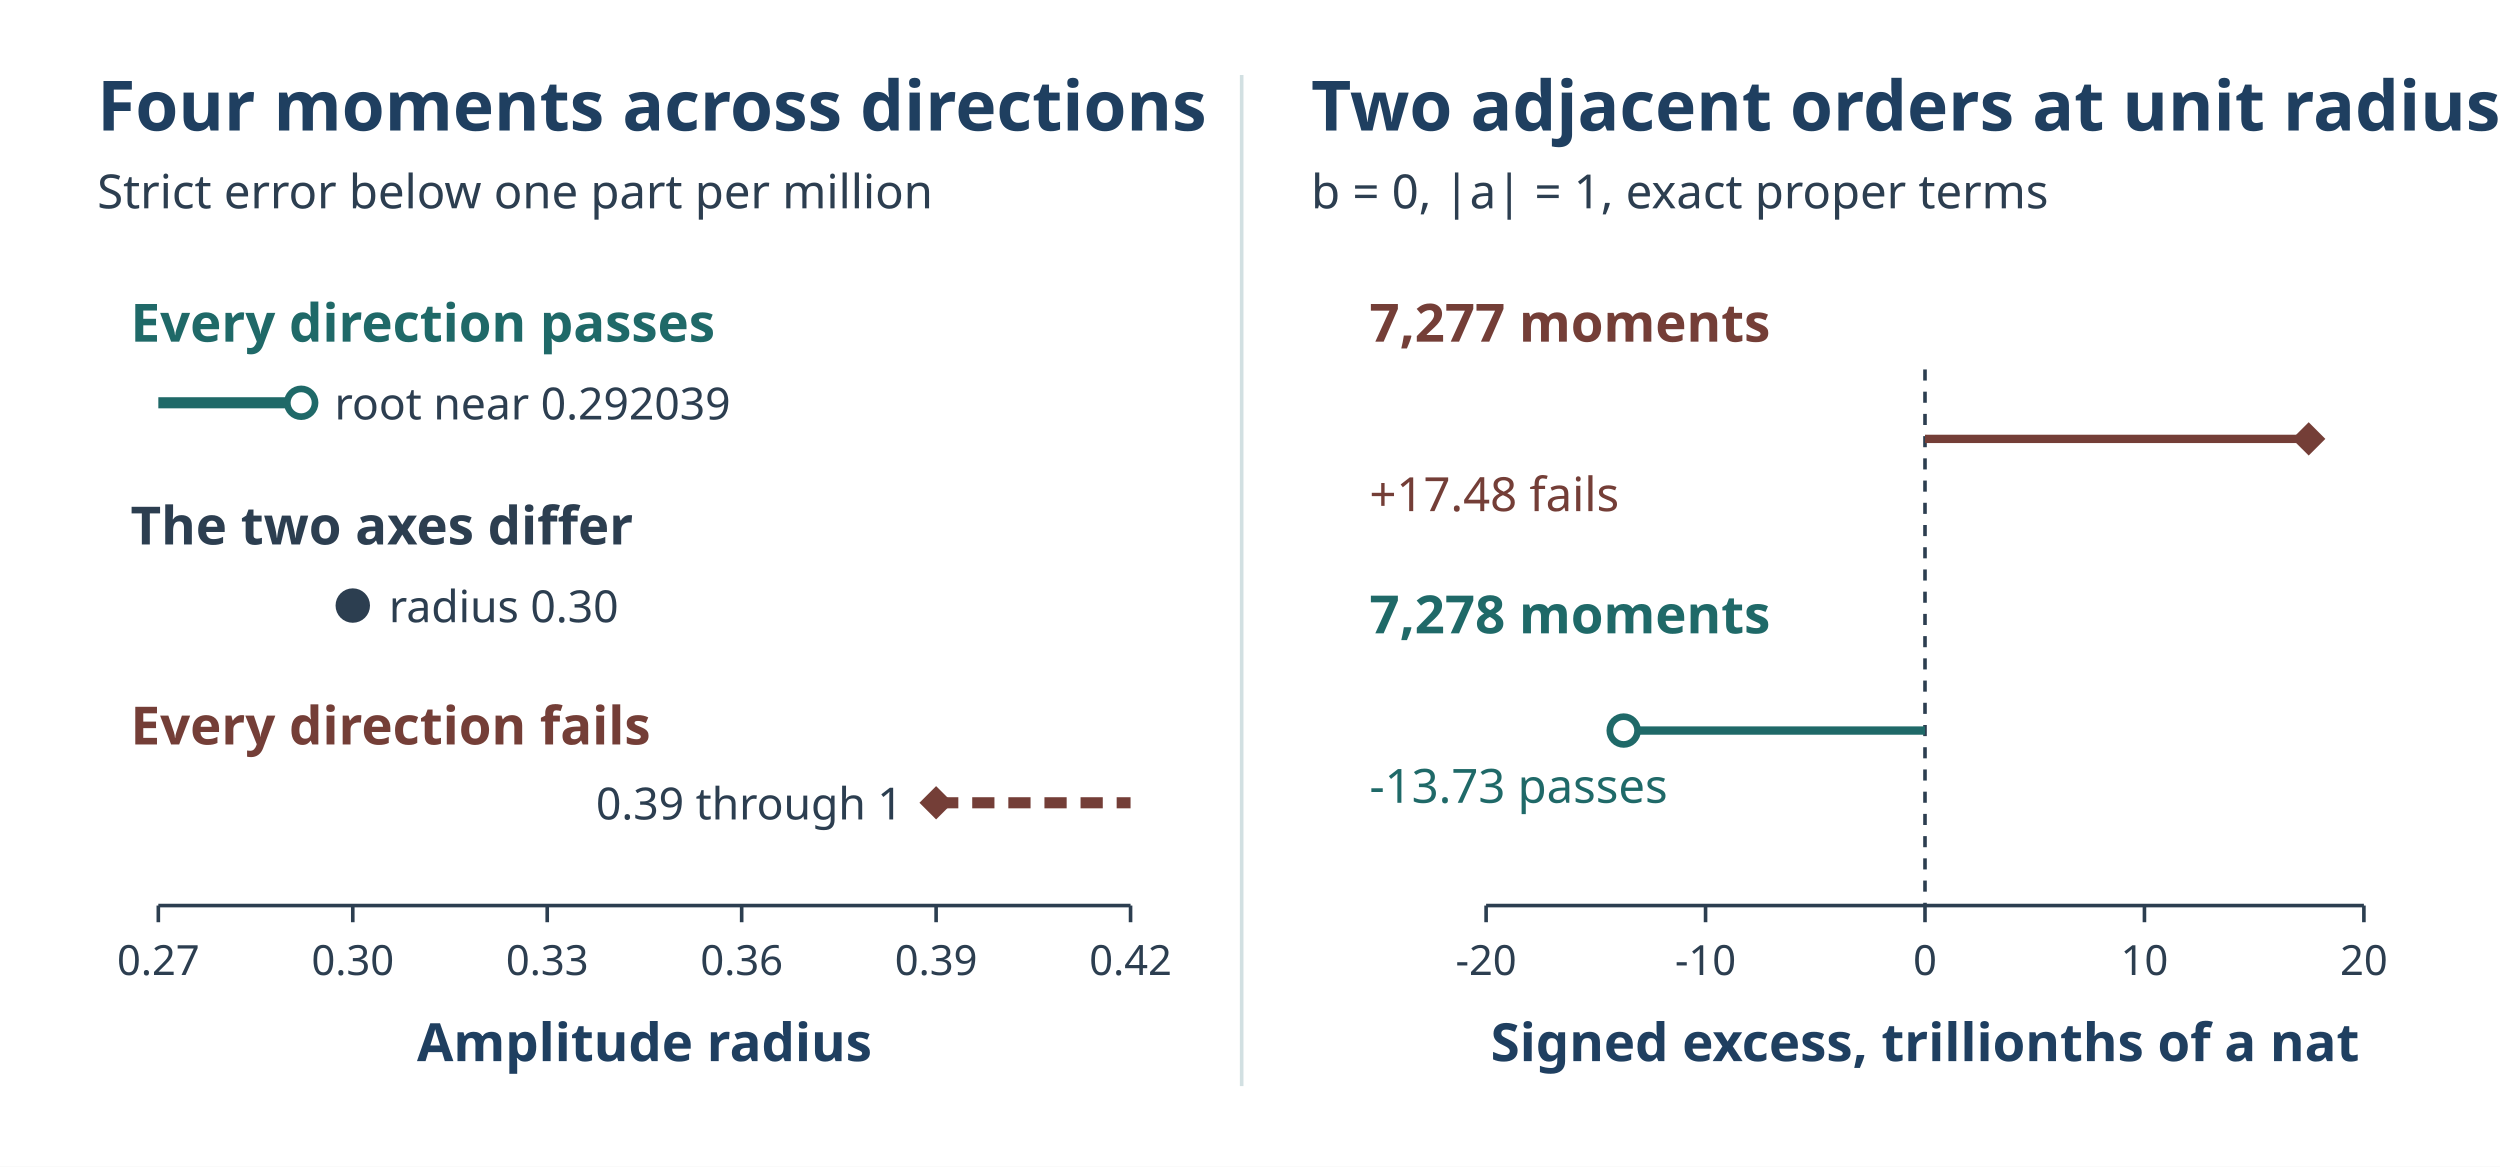
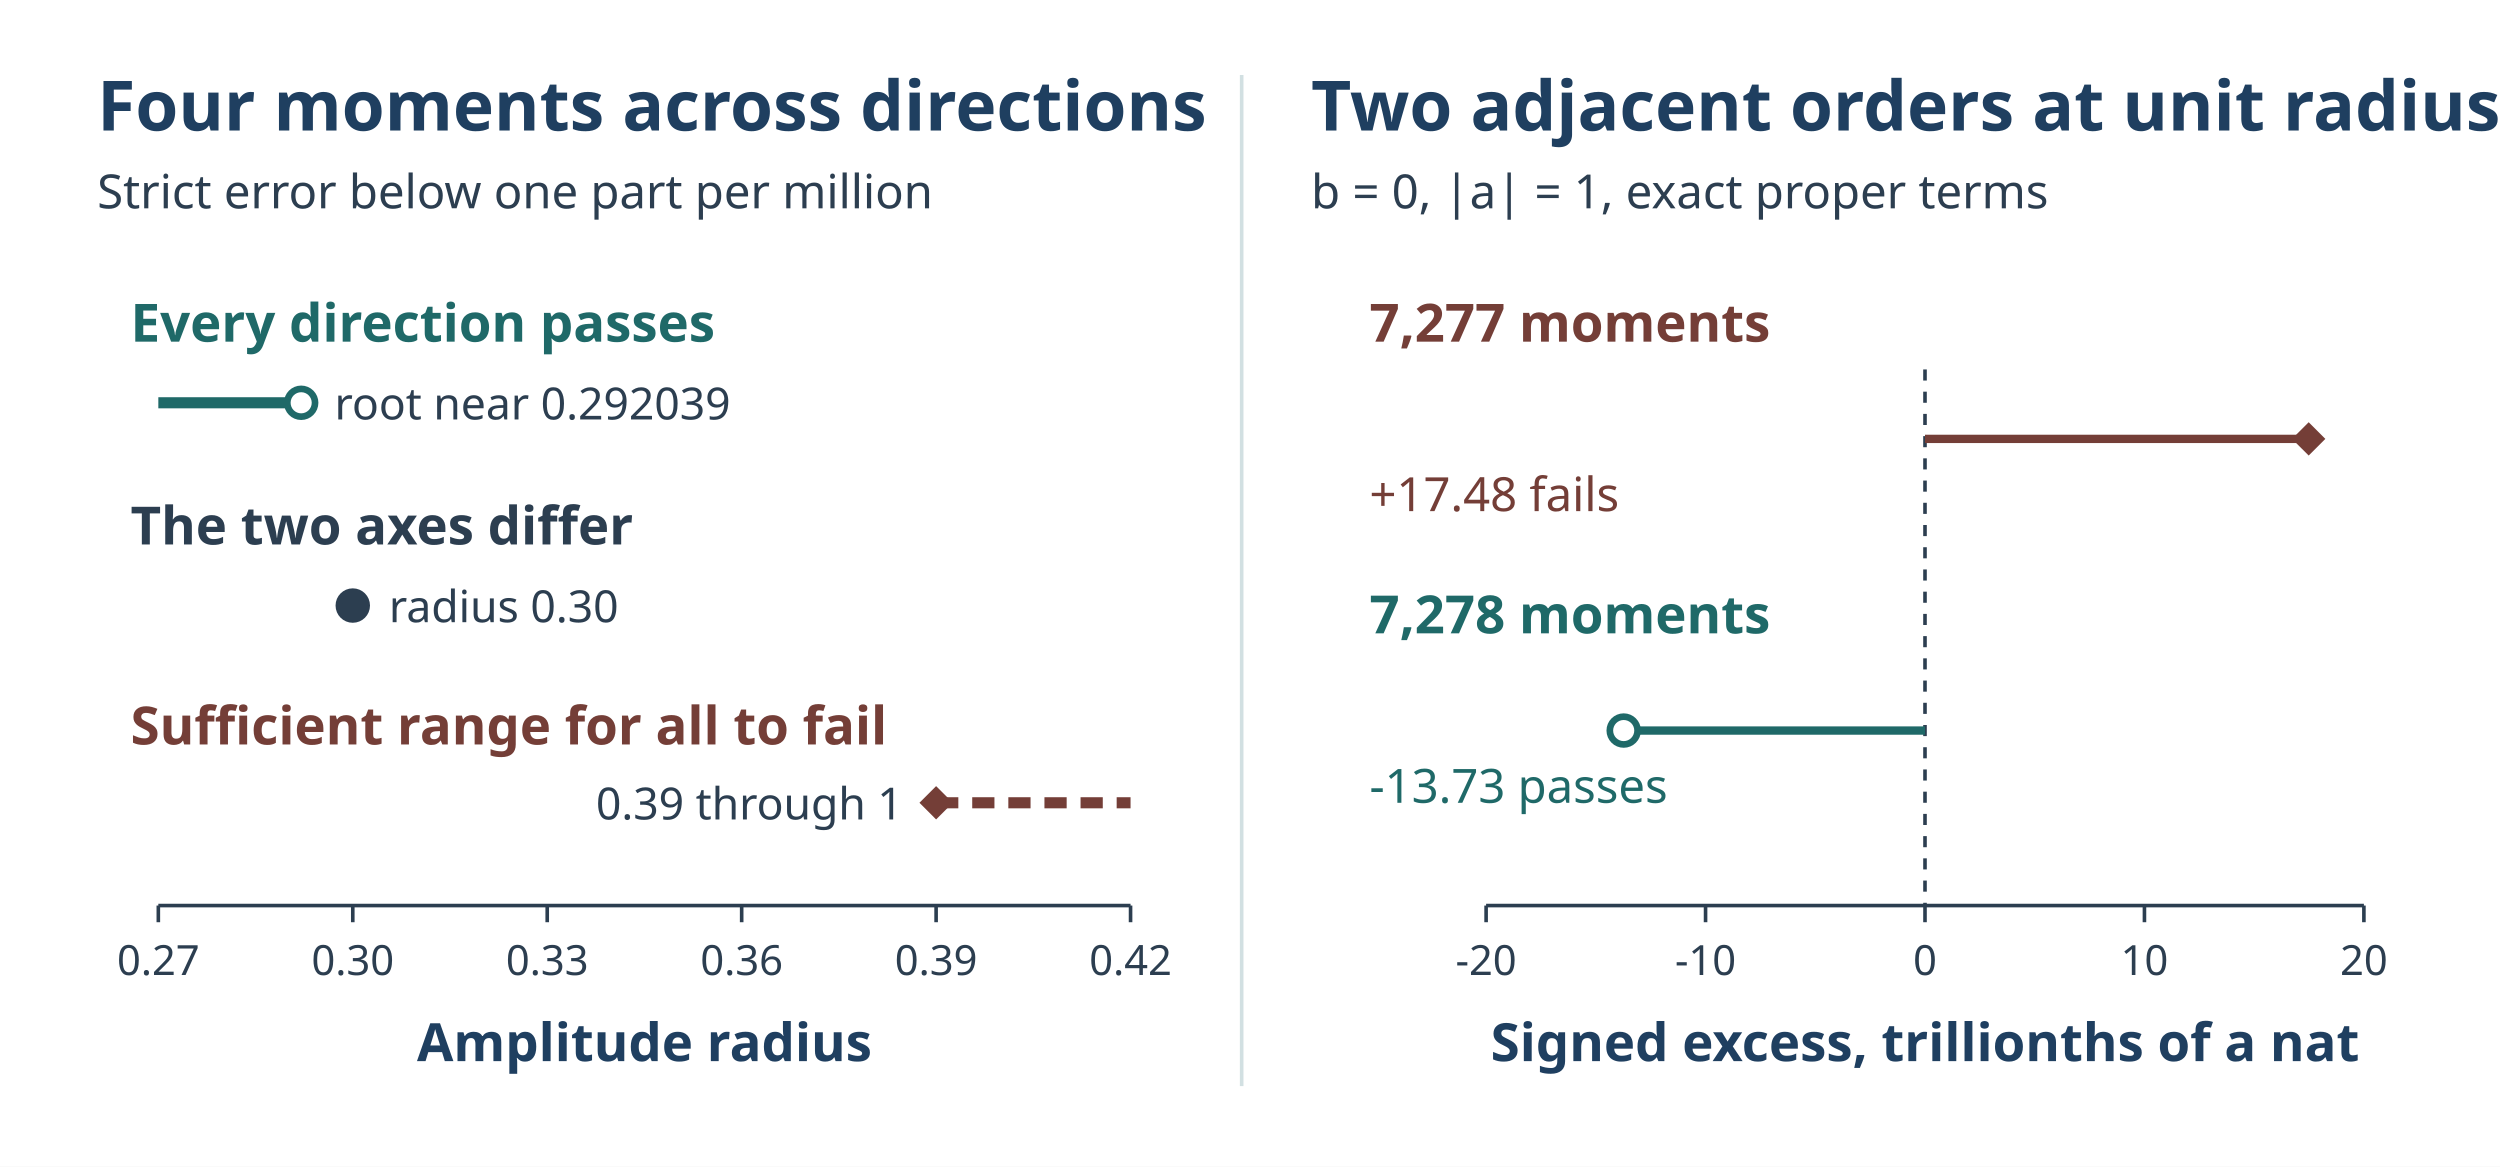
<svg xmlns="http://www.w3.org/2000/svg" aria-labelledby="title desc" width="900" height="420" viewBox="0 0 900 420" role="img">
  <rect width="900" height="420" fill="#FFFFFF" />
  <text x="35.000" y="47" font-family="Source Sans Pro, sans-serif" font-size="25" fill="#1F3F60" text-anchor="start" font-weight="600">Four moments across directions</text>
  <text x="35.000" y="75" font-family="Source Sans Pro, sans-serif" font-size="17" fill="#2C3E50" text-anchor="start" font-weight="400">Strict error below one part per million</text>
  <text x="472.000" y="47" font-family="Source Sans Pro, sans-serif" font-size="25" fill="#1F3F60" text-anchor="start" font-weight="600">Two adjacent orders at unit radius</text>
  <text x="472.000" y="75" font-family="Source Sans Pro, sans-serif" font-size="17" fill="#2C3E50" text-anchor="start" font-weight="400">b = 0, |a| = 1, exact proper terms</text>
  <line x1="447.000" y1="27" x2="447.000" y2="391" stroke="#D2E0E2" stroke-width="1.3" />
  <text x="47.000" y="123" font-family="Source Sans Pro, sans-serif" font-size="19" fill="#1F6968" text-anchor="start" font-weight="600">Every direction passes</text>
  <line x1="57.000" y1="145" x2="108.423" y2="145" stroke="#1F6968" stroke-width="4" />
  <circle stroke-width="2.4" cx="108.423" cy="145" r="5" fill="#FFFFFF" stroke="#1F6968" />
  <text x="120.423" y="151" font-family="Source Sans Pro, sans-serif" font-size="16" fill="#2C3E50" text-anchor="start" font-weight="400">root near 0.292039</text>
  <text x="47.000" y="196" font-family="Source Sans Pro, sans-serif" font-size="19" fill="#2C3E50" text-anchor="start" font-weight="600">The two axes differ</text>
  <circle stroke-width="2.4" cx="127.000" cy="218" r="5" fill="#2C3E50" stroke="#2C3E50" />
  <text x="140.000" y="224" font-family="Source Sans Pro, sans-serif" font-size="16" fill="#2C3E50" text-anchor="start" font-weight="400">radius 0.30</text>
-   <text x="47.000" y="268" font-family="Source Sans Pro, sans-serif" font-size="19" fill="#743E37" text-anchor="start" font-weight="600">Every direction fails</text>
+   <text x="47.000" y="268" font-family="Source Sans Pro, sans-serif" font-size="19" fill="#743E37" text-anchor="start" font-weight="600">Sufficient range for all to fail</text>
  <line x1="337.000" y1="289" x2="407.000" y2="289" stroke="#743E37" stroke-width="4" stroke-dasharray="8,5" />
  <path d="M337.000 283 l6 6 l-6 6 l-6 -6 z" fill="#743E37" />
  <text x="325.000" y="295" font-family="Source Sans Pro, sans-serif" font-size="16" fill="#2C3E50" text-anchor="end" font-weight="400">0.39 through 1</text>
  <line x1="57.000" y1="326" x2="407.000" y2="326" stroke="#2C3E50" stroke-width="1.3" />
  <line x1="57.000" y1="326" x2="57.000" y2="332" stroke="#2C3E50" stroke-width="1.3" />
  <text x="57.000" y="351" font-family="Source Sans Pro, sans-serif" font-size="15" fill="#2C3E50" text-anchor="middle" font-weight="400">0.27</text>
  <line x1="127.000" y1="326" x2="127.000" y2="332" stroke="#2C3E50" stroke-width="1.3" />
  <text x="127.000" y="351" font-family="Source Sans Pro, sans-serif" font-size="15" fill="#2C3E50" text-anchor="middle" font-weight="400">0.30</text>
  <line x1="197.000" y1="326" x2="197.000" y2="332" stroke="#2C3E50" stroke-width="1.3" />
  <text x="197.000" y="351" font-family="Source Sans Pro, sans-serif" font-size="15" fill="#2C3E50" text-anchor="middle" font-weight="400">0.33</text>
  <line x1="267.000" y1="326" x2="267.000" y2="332" stroke="#2C3E50" stroke-width="1.3" />
  <text x="267.000" y="351" font-family="Source Sans Pro, sans-serif" font-size="15" fill="#2C3E50" text-anchor="middle" font-weight="400">0.36</text>
  <line x1="337.000" y1="326" x2="337.000" y2="332" stroke="#2C3E50" stroke-width="1.3" />
  <text x="337.000" y="351" font-family="Source Sans Pro, sans-serif" font-size="15" fill="#2C3E50" text-anchor="middle" font-weight="400">0.39</text>
  <line x1="407.000" y1="326" x2="407.000" y2="332" stroke="#2C3E50" stroke-width="1.3" />
  <text x="407.000" y="351" font-family="Source Sans Pro, sans-serif" font-size="15" fill="#2C3E50" text-anchor="middle" font-weight="400">0.42</text>
  <text x="232.000" y="382" font-family="Source Sans Pro, sans-serif" font-size="19" fill="#1F3F60" text-anchor="middle" font-weight="600">Amplitude radius</text>
  <line x1="693.000" y1="133" x2="693.000" y2="326" stroke="#2C3E50" stroke-width="1.3" stroke-dasharray="4,4" />
  <text x="493.000" y="123" font-family="Source Sans Pro, sans-serif" font-size="19" fill="#743E37" text-anchor="start" font-weight="600">7,277 moments</text>
  <line x1="693.000" y1="158" x2="831.127" y2="158" stroke="#743E37" stroke-width="3" />
  <path d="M831.127 152 l6 6 l-6 6 l-6 -6 z" fill="#743E37" />
  <text x="493.000" y="184" font-family="Source Sans Pro, sans-serif" font-size="17" fill="#743E37" text-anchor="start" font-weight="400">+17.48  fails</text>
  <text x="493.000" y="228" font-family="Source Sans Pro, sans-serif" font-size="19" fill="#1F6968" text-anchor="start" font-weight="600">7,278 moments</text>
  <line x1="693.000" y1="263" x2="584.532" y2="263" stroke="#1F6968" stroke-width="3" />
  <circle stroke-width="2.4" cx="584.532" cy="263" r="5" fill="#FFFFFF" stroke="#1F6968" />
  <text x="493.000" y="289" font-family="Source Sans Pro, sans-serif" font-size="17" fill="#1F6968" text-anchor="start" font-weight="400">-13.73  passes</text>
  <line x1="535.000" y1="326" x2="851.000" y2="326" stroke="#2C3E50" stroke-width="1.3" />
  <line x1="535.000" y1="326" x2="535.000" y2="332" stroke="#2C3E50" stroke-width="1.3" />
  <text x="535.000" y="351" font-family="Source Sans Pro, sans-serif" font-size="15" fill="#2C3E50" text-anchor="middle" font-weight="400">-20</text>
  <line x1="614.000" y1="326" x2="614.000" y2="332" stroke="#2C3E50" stroke-width="1.3" />
  <text x="614.000" y="351" font-family="Source Sans Pro, sans-serif" font-size="15" fill="#2C3E50" text-anchor="middle" font-weight="400">-10</text>
  <line x1="693.000" y1="326" x2="693.000" y2="332" stroke="#2C3E50" stroke-width="1.3" />
  <text x="693.000" y="351" font-family="Source Sans Pro, sans-serif" font-size="15" fill="#2C3E50" text-anchor="middle" font-weight="400">0</text>
  <line x1="772.000" y1="326" x2="772.000" y2="332" stroke="#2C3E50" stroke-width="1.3" />
  <text x="772.000" y="351" font-family="Source Sans Pro, sans-serif" font-size="15" fill="#2C3E50" text-anchor="middle" font-weight="400">10</text>
  <line x1="851.000" y1="326" x2="851.000" y2="332" stroke="#2C3E50" stroke-width="1.3" />
  <text x="851.000" y="351" font-family="Source Sans Pro, sans-serif" font-size="15" fill="#2C3E50" text-anchor="middle" font-weight="400">20</text>
  <text x="693.000" y="382" font-family="Source Sans Pro, sans-serif" font-size="19" fill="#1F3F60" text-anchor="middle" font-weight="600">Signed excess, trillionths of a nat</text>
</svg>
